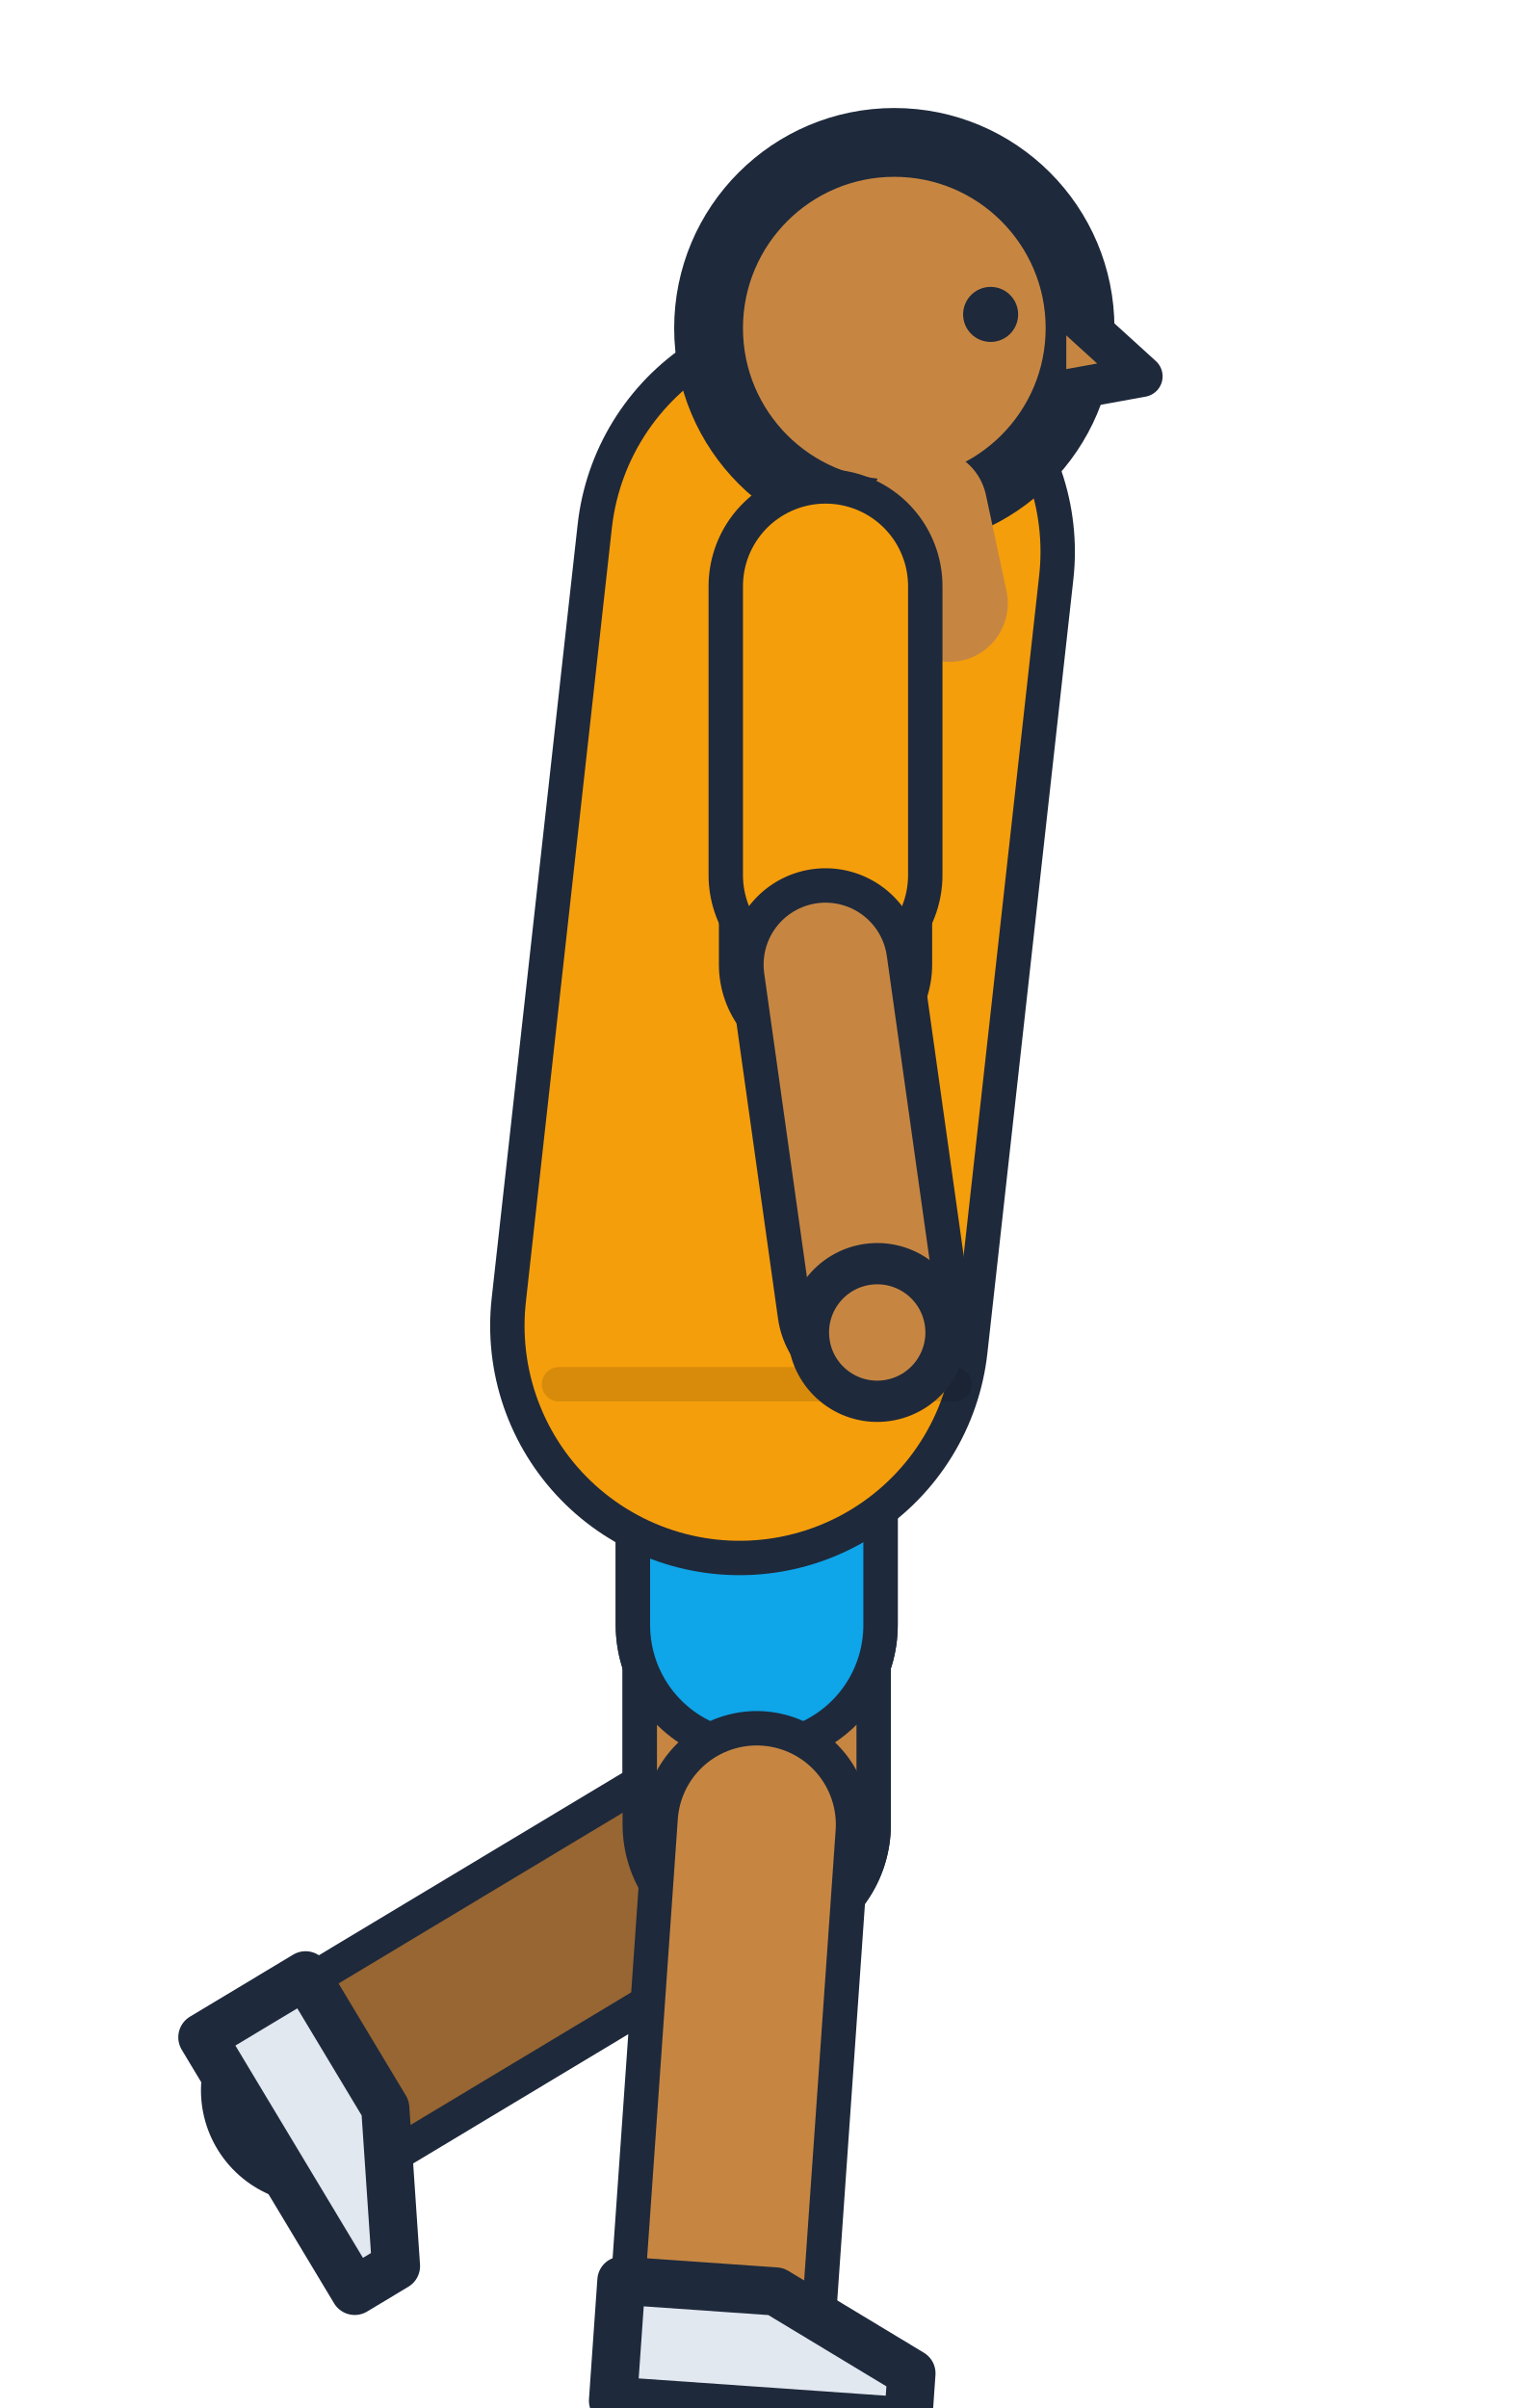
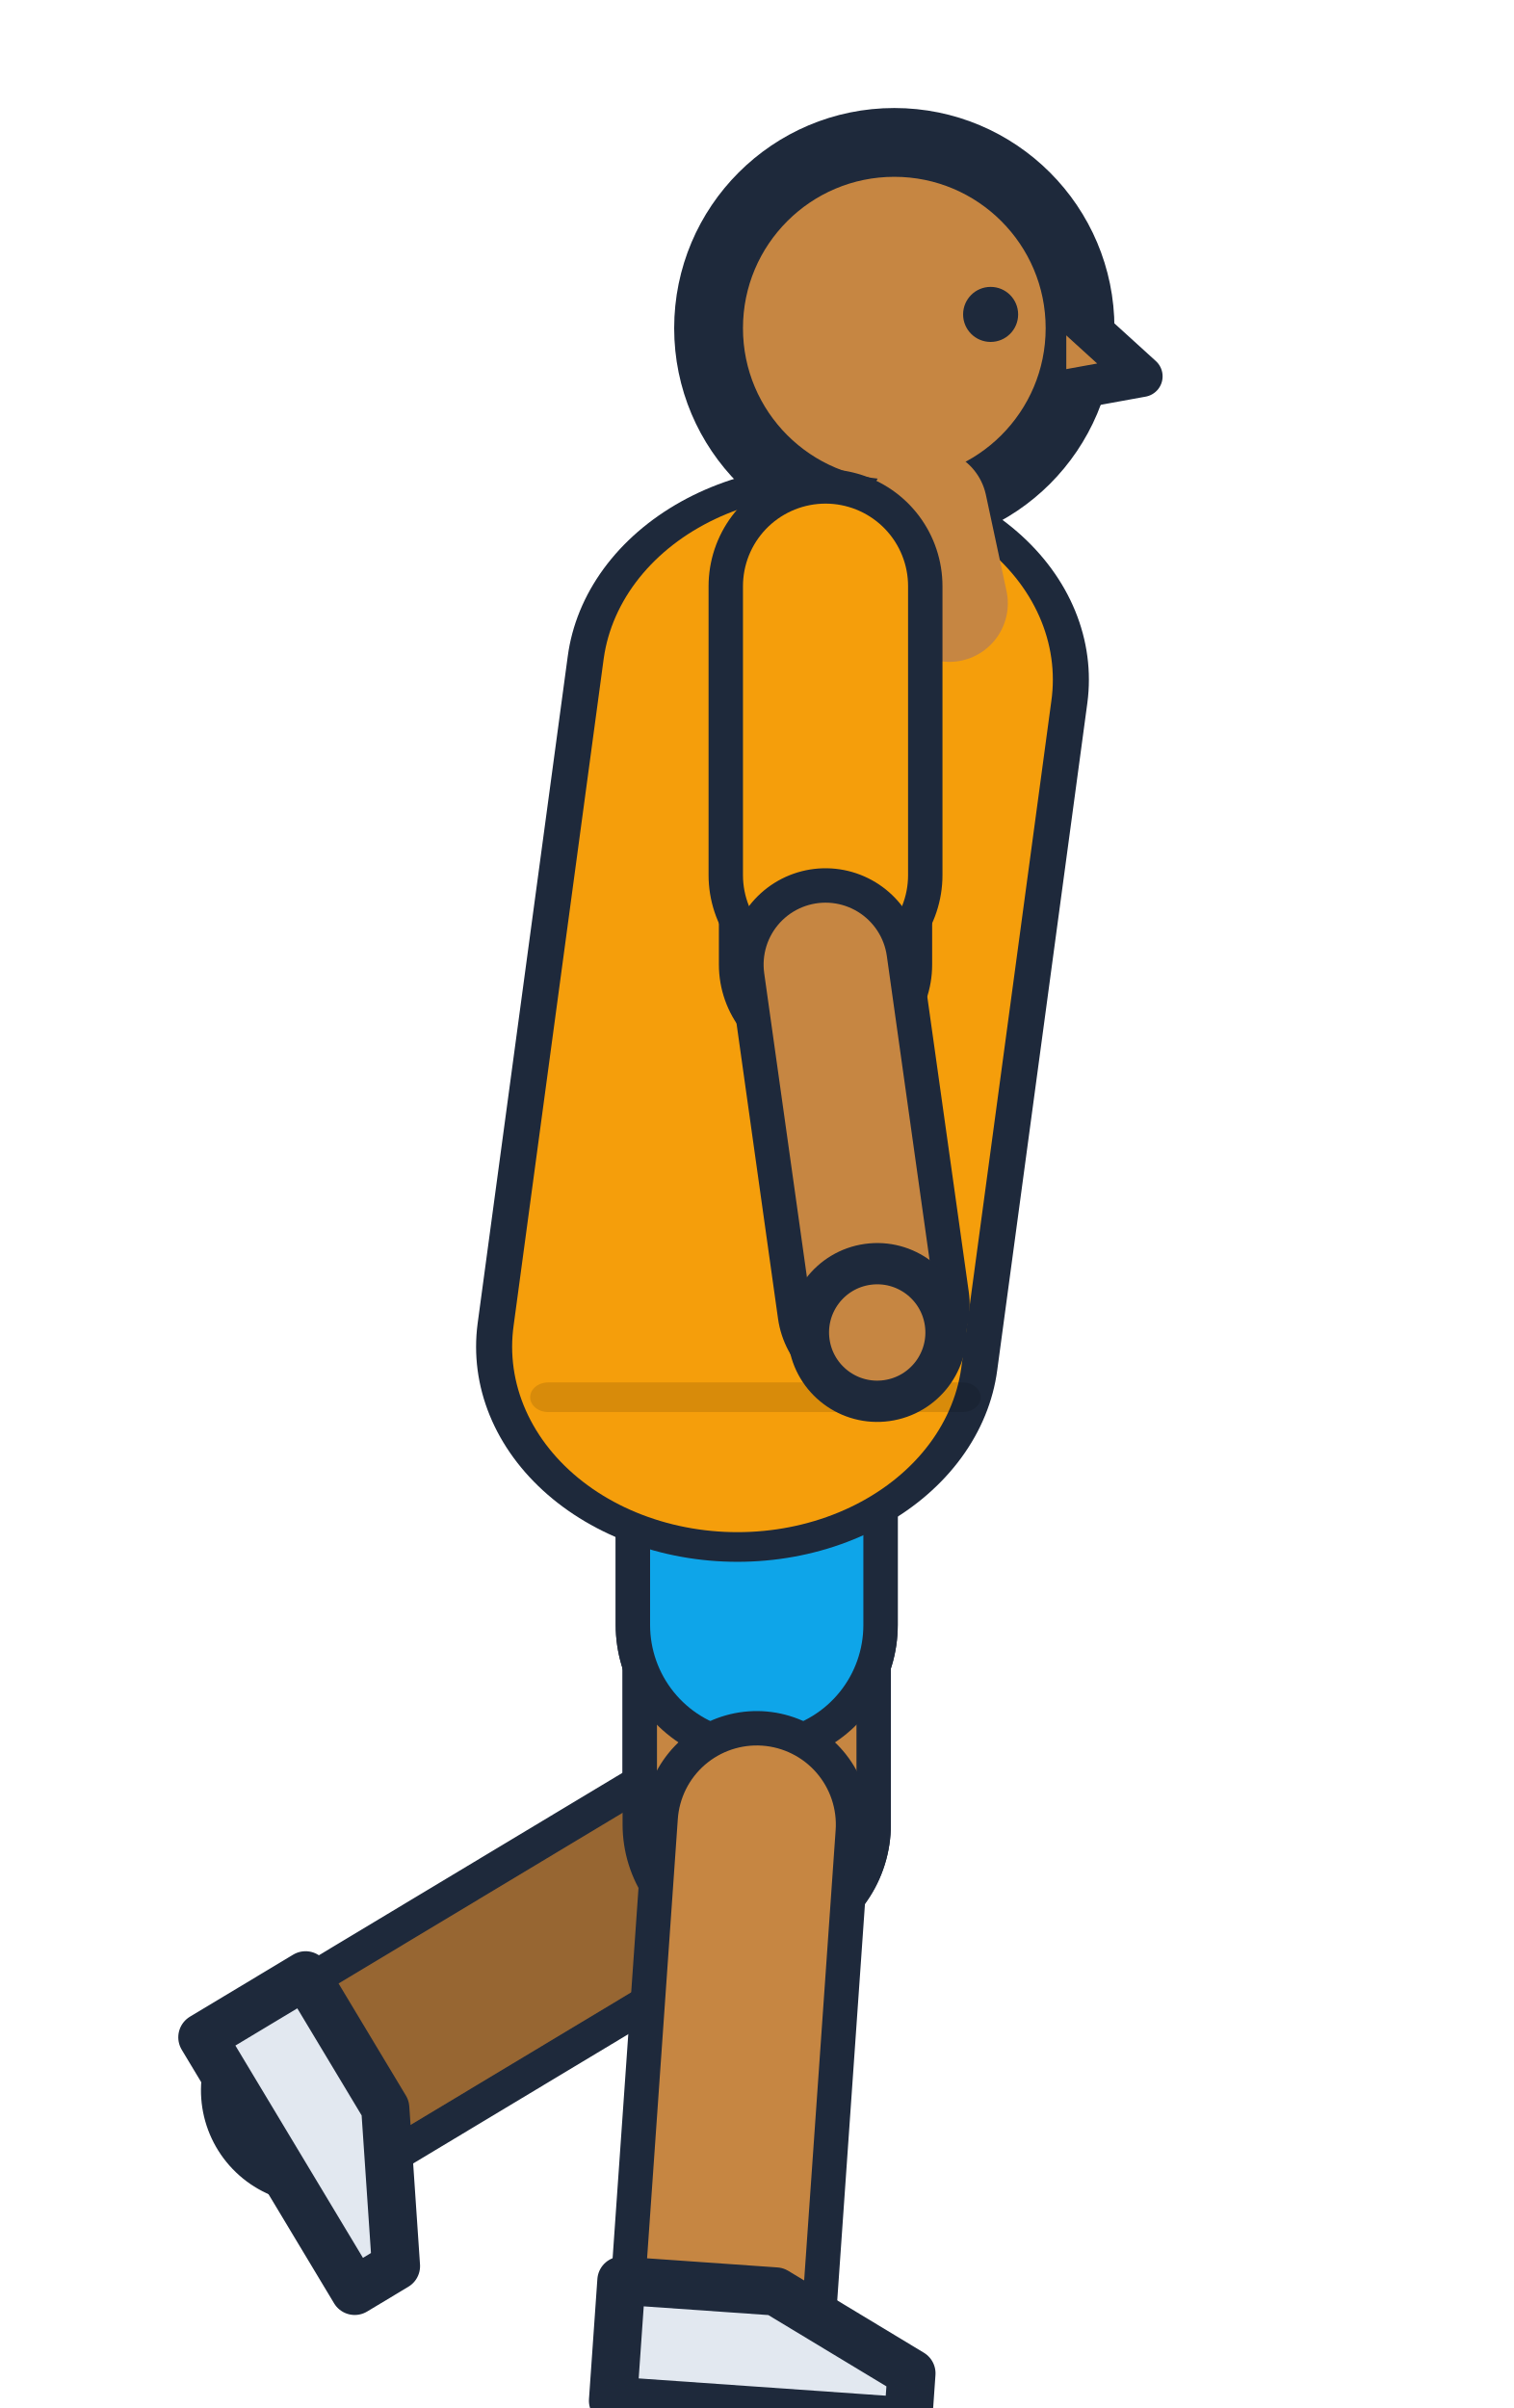
<svg xmlns="http://www.w3.org/2000/svg" viewBox="0 0 44 70" width="44" height="70">
  <g id="walker" transform="translate(0 0.04)">
    <g id="arm-far" transform="rotate(-0.00 24 17)">
      <path d="M24,17L24,28" fill="none" stroke="#1e293b" stroke-width="6.2" stroke-linejoin="round" stroke-linecap="round" />
      <path d="M24,17L24,28" fill="none" data-tint="skin" stroke="#c68642" stroke-width="4.2" stroke-linejoin="round" stroke-linecap="round" />
      <path d="M24,17L24,28" fill="none" stroke="#000000" stroke-width="4.2" stroke-linejoin="round" stroke-linecap="round" opacity="0.24" />
      <path d="M24,17L24,25.4" fill="none" stroke="#1e293b" stroke-width="6.8" stroke-linejoin="round" stroke-linecap="round" />
      <path d="M24,17L24,25.4" fill="none" data-tint="cloth-top" stroke="#f59e0b" stroke-width="4.8" stroke-linejoin="round" stroke-linecap="round" />
      <path d="M24,17L24,25.4" fill="none" stroke="#000000" stroke-width="4.8" stroke-linejoin="round" stroke-linecap="round" opacity="0.24" />
      <g id="forearm-far" transform="rotate(-8.00 24 28)">
        <path d="M24,28L24,38" fill="none" stroke="#1e293b" stroke-width="5.6" stroke-linejoin="round" stroke-linecap="round" />
        <path d="M24,28L24,38" fill="none" data-tint="skin" stroke="#c68642" stroke-width="3.6" stroke-linejoin="round" stroke-linecap="round" />
        <path d="M24,28L24,38" fill="none" stroke="#000000" stroke-width="3.6" stroke-linejoin="round" stroke-linecap="round" opacity="0.24" />
        <path d="M22,38.8a2,2 0 1,0 4,0a2,2 0 1,0 -4,0z" fill="#c68642" data-tint="skin" stroke="#1e293b" stroke-width="1.2" stroke-linejoin="round" stroke-linecap="round" />
      </g>
    </g>
    <g id="leg-far" transform="rotate(0.00 22 36)">
      <path d="M22,36L22,53" fill="none" stroke="#1e293b" stroke-width="7.8" stroke-linejoin="round" stroke-linecap="round" />
      <path d="M22,36L22,53" fill="none" data-tint="skin" stroke="#c68642" stroke-width="5.8" stroke-linejoin="round" stroke-linecap="round" />
      <path d="M22,36L22,53" fill="none" stroke="#000000" stroke-width="5.8" stroke-linejoin="round" stroke-linecap="round" opacity="0.24" />
      <path d="M22,36L22,47.2" fill="none" stroke="#1e293b" stroke-width="8.2" stroke-linejoin="round" stroke-linecap="round" />
      <path d="M22,36L22,47.2" fill="none" data-tint="cloth-bottom" stroke="#0ea5e9" stroke-width="6.2" stroke-linejoin="round" stroke-linecap="round" />
      <path d="M22,36L22,47.2" fill="none" stroke="#000000" stroke-width="6.2" stroke-linejoin="round" stroke-linecap="round" opacity="0.24" />
      <g id="shin-far" transform="rotate(59.00 22 53)">
        <path d="M22,53L22,68" fill="none" stroke="#1e293b" stroke-width="6.6" stroke-linejoin="round" stroke-linecap="round" />
        <path d="M22,53L22,68" fill="none" data-tint="skin" stroke="#c68642" stroke-width="4.6" stroke-linejoin="round" stroke-linecap="round" />
        <path d="M22,53L22,68" fill="none" stroke="#000000" stroke-width="4.6" stroke-linejoin="round" stroke-linecap="round" opacity="0.24" />
        <path d="M19,66.5H23.5L27.6,68.6V70H19Z" fill="#e2e8f0" data-tint="shoe" stroke="#1e293b" stroke-width="1.4" stroke-linejoin="round" stroke-linecap="round" />
      </g>
    </g>
    <g id="leg-near" transform="rotate(-0.00 22 36)">
      <path d="M22,36L22,53" fill="none" stroke="#1e293b" stroke-width="7.8" stroke-linejoin="round" stroke-linecap="round" />
      <path d="M22,36L22,53" fill="none" data-tint="skin" stroke="#c68642" stroke-width="5.8" stroke-linejoin="round" stroke-linecap="round" />
      <path d="M22,36L22,47.2" fill="none" stroke="#1e293b" stroke-width="8.2" stroke-linejoin="round" stroke-linecap="round" />
      <path d="M22,36L22,47.2" fill="none" data-tint="cloth-bottom" stroke="#0ea5e9" stroke-width="6.2" stroke-linejoin="round" stroke-linecap="round" />
      <g id="shin-near" transform="rotate(4.00 22 53)">
        <path d="M22,53L22,68" fill="none" stroke="#1e293b" stroke-width="6.6" stroke-linejoin="round" stroke-linecap="round" />
        <path d="M22,53L22,68" fill="none" data-tint="skin" stroke="#c68642" stroke-width="4.6" stroke-linejoin="round" stroke-linecap="round" />
        <path d="M19,66.5H23.5L27.6,68.6V70H19Z" fill="#e2e8f0" data-tint="shoe" stroke="#1e293b" stroke-width="1.4" stroke-linejoin="round" stroke-linecap="round" />
      </g>
    </g>
    <path d="M16.7,37.5a5.2,4.6 0 1,0 10.4,0a5.2,4.6 0 1,0 -10.4,0z" fill="#0ea5e9" data-tint="cloth-bottom" stroke="#1e293b" stroke-width="1.6" stroke-linejoin="round" stroke-linecap="round" />
-     <g id="torso">
+     <g id="torso" transform="matrix(1.048,0,0,0.862,-1.093,5.925)">
      <path d="M21.5,38.5L24,16" fill="none" stroke="#1e293b" stroke-width="14.5" stroke-linejoin="round" stroke-linecap="round" />
      <path d="M21.5,38.5L24,16" fill="none" data-tint="cloth-top" stroke="#f59e0b" stroke-width="12.5" stroke-linejoin="round" stroke-linecap="round" />
      <path d="M16.25,40.2H27.75" fill="none" stroke="#000000" stroke-width="1" stroke-linejoin="round" stroke-linecap="round" opacity="0.12" />
    </g>
    <g id="head">
      <path d="M20.6,9.5a5.4,5.4 0 1,0 10.8,0a5.4,5.4 0 1,0 -10.8,0z" fill="#c68642" data-tint="skin" stroke="#1e293b" stroke-width="2" stroke-linejoin="round" stroke-linecap="round" />
      <path d="M31,8.9L33.2,10.9L31,11.3" fill="#c68642" data-tint="skin" stroke="#1e293b" stroke-width="1.2" stroke-linejoin="round" stroke-linecap="round" />
      <path d="M28,9.1a0.8,0.8 0 1,0 1.6,0a0.8,0.8 0 1,0 -1.6,0z" fill="#1e293b" />
      <path d="M27,14.7L27.6,17.5" fill="none" data-tint="skin" stroke="#c68642" stroke-width="3.4" stroke-linejoin="round" stroke-linecap="round" />
    </g>
    <g id="arm-near" transform="rotate(0.00 24 17)">
      <path d="M24,17L24,28" fill="none" stroke="#1e293b" stroke-width="6.2" stroke-linejoin="round" stroke-linecap="round" />
      <path d="M24,17L24,28" fill="none" data-tint="skin" stroke="#c68642" stroke-width="4.2" stroke-linejoin="round" stroke-linecap="round" />
      <path d="M24,17L24,25.4" fill="none" stroke="#1e293b" stroke-width="6.8" stroke-linejoin="round" stroke-linecap="round" />
      <path d="M24,17L24,25.4" fill="none" data-tint="cloth-top" stroke="#f59e0b" stroke-width="4.8" stroke-linejoin="round" stroke-linecap="round" />
      <g id="forearm-near" transform="rotate(-8.00 24 28)">
        <path d="M24,28L24,38" fill="none" stroke="#1e293b" stroke-width="5.6" stroke-linejoin="round" stroke-linecap="round" />
        <path d="M24,28L24,38" fill="none" data-tint="skin" stroke="#c68642" stroke-width="3.6" stroke-linejoin="round" stroke-linecap="round" />
        <path d="M22,38.8a2,2 0 1,0 4,0a2,2 0 1,0 -4,0z" fill="#c68642" data-tint="skin" stroke="#1e293b" stroke-width="1.2" stroke-linejoin="round" stroke-linecap="round" />
      </g>
    </g>
  </g>
</svg>
